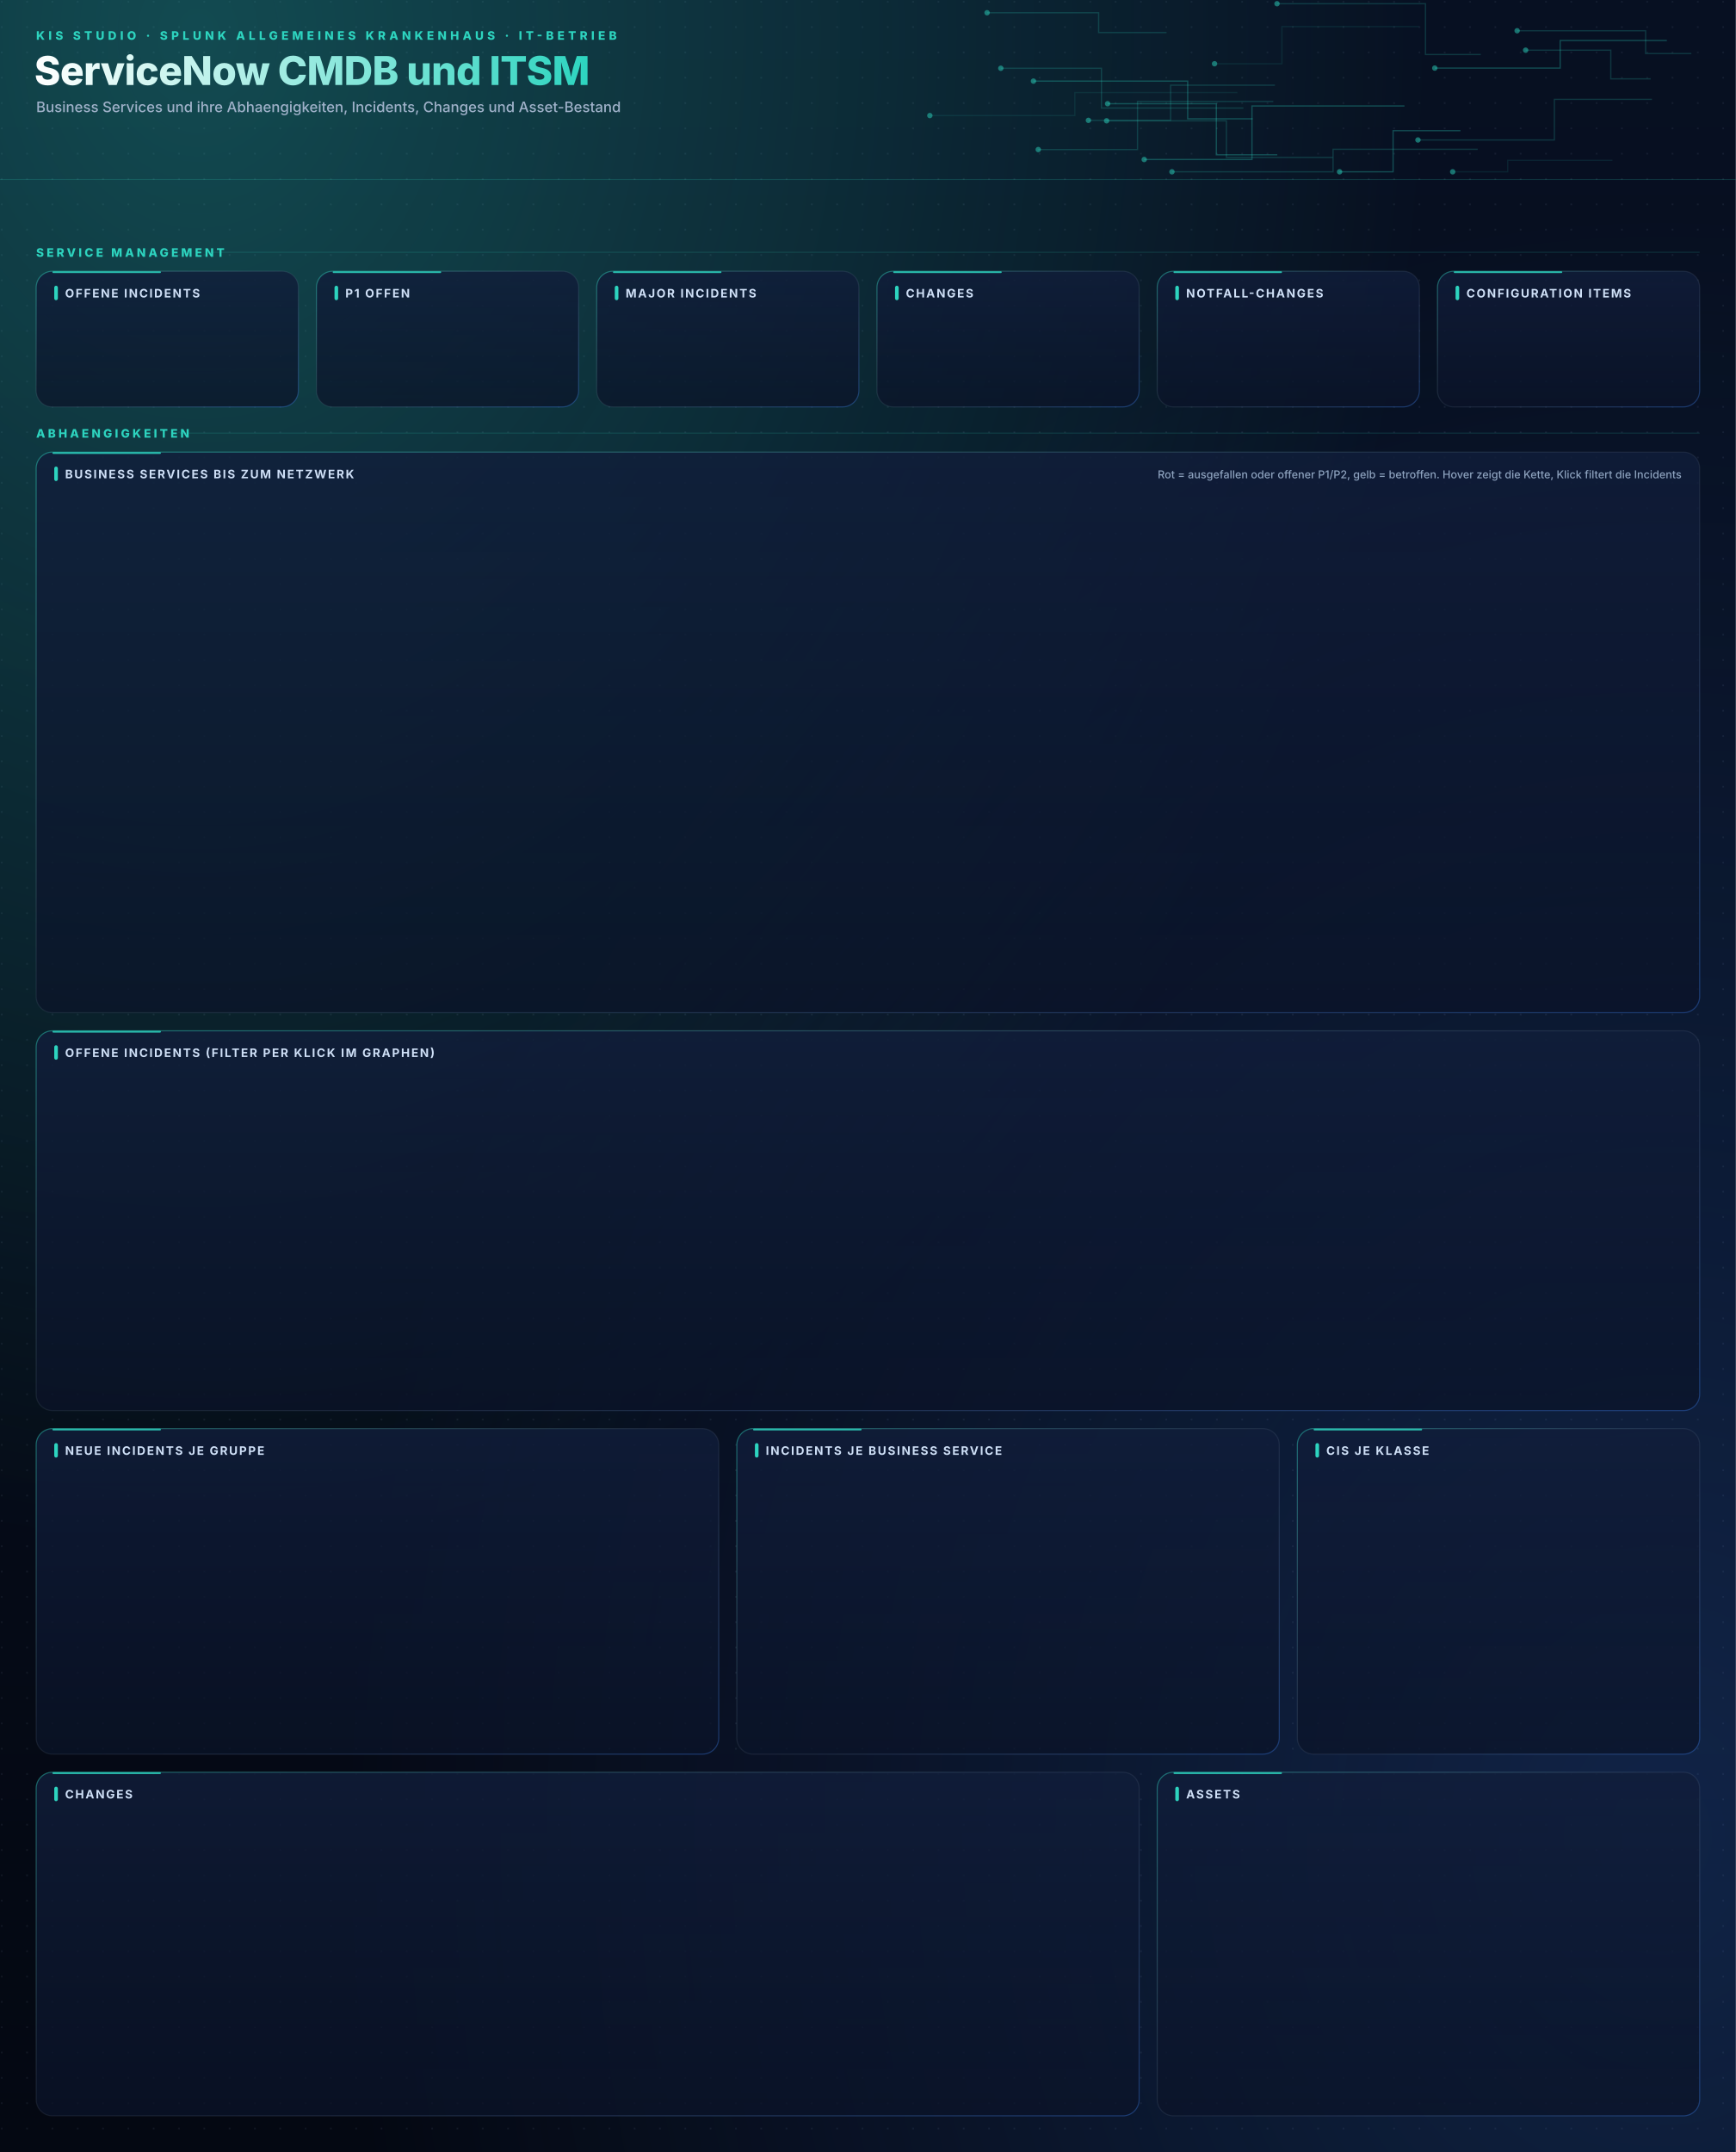
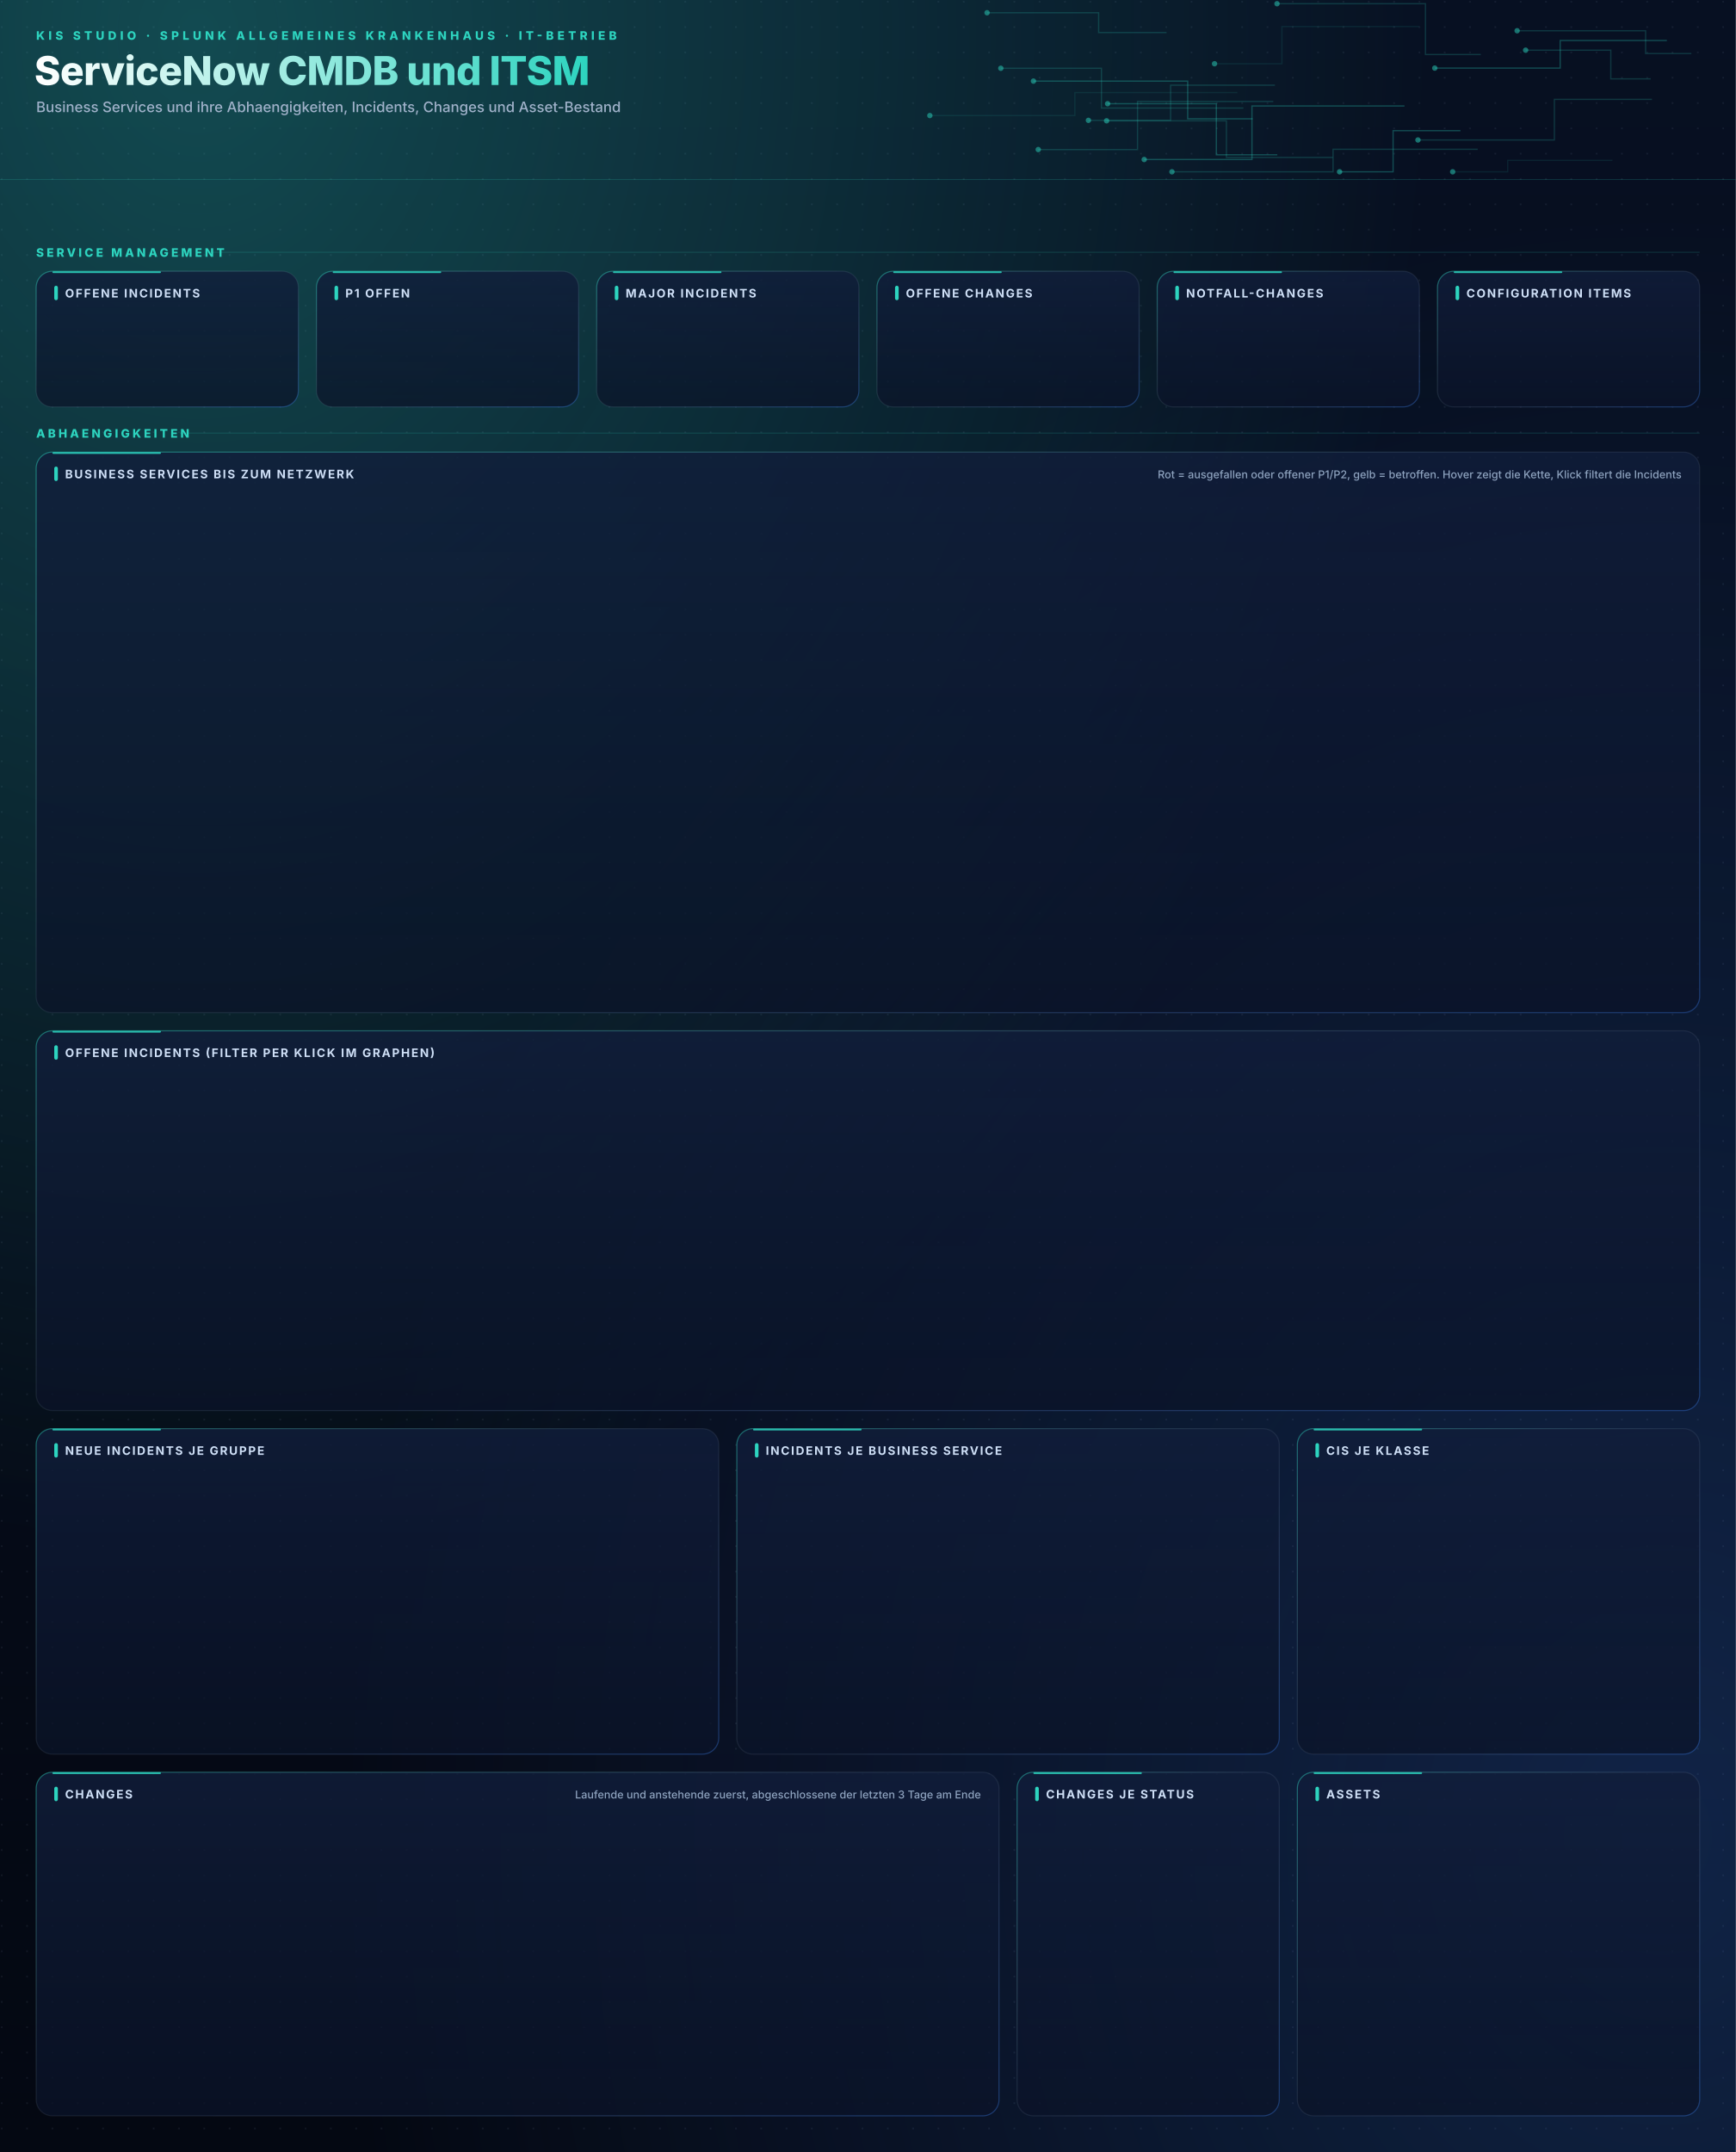
<svg xmlns="http://www.w3.org/2000/svg" width="1920" height="2380" viewBox="0 0 1920 2380">
  <defs>
    <radialGradient id="glowA" cx="0.12" cy="0.02" r="0.7">
      <stop offset="0" stop-color="#2dd4bf" stop-opacity="0.30" />
      <stop offset="1" stop-color="#2dd4bf" stop-opacity="0" />
    </radialGradient>
    <radialGradient id="glowB" cx="0.95" cy="0.85" r="0.75">
      <stop offset="0" stop-color="#3b82f6" stop-opacity="0.22" />
      <stop offset="1" stop-color="#3b82f6" stop-opacity="0" />
    </radialGradient>
    <linearGradient id="base" x1="0" y1="0" x2="0" y2="1">
      <stop offset="0" stop-color="#071022" />
      <stop offset="1" stop-color="#040812" />
    </linearGradient>
    <linearGradient id="glass" x1="0" y1="0" x2="0" y2="1">
      <stop offset="0" stop-color="#101d3a" stop-opacity="0.82" />
      <stop offset="1" stop-color="#0a1328" stop-opacity="0.74" />
    </linearGradient>
    <linearGradient id="edge" x1="0" y1="0" x2="1" y2="1">
      <stop offset="0" stop-color="#2dd4bf" stop-opacity="0.45" />
      <stop offset="0.5" stop-color="#9fb1c9" stop-opacity="0.10" />
      <stop offset="1" stop-color="#3b82f6" stop-opacity="0.35" />
    </linearGradient>
    <linearGradient id="titleFill" x1="0" y1="0" x2="1" y2="0">
      <stop offset="0" stop-color="#ffffff" />
      <stop offset="1" stop-color="#2dd4bf" />
    </linearGradient>
    <pattern id="dots" width="28" height="28" patternUnits="userSpaceOnUse">
      <circle cx="2" cy="2" r="1" fill="#9fb1c9" fill-opacity="0.10" />
    </pattern>
    <style>
      .pt { font: 700 13px Inter, 'Segoe UI', 'Helvetica Neue', Arial, sans-serif; letter-spacing: 1.6px; fill: #cfe0f7; }
      .ph { font: 500 12px Inter, 'Segoe UI', 'Helvetica Neue', Arial, sans-serif; fill: #8ea3bf; }
      .sec { font: 800 13px Inter, 'Segoe UI', 'Helvetica Neue', Arial, sans-serif; letter-spacing: 3px; fill: #2dd4bf; }
    </style>
  </defs>
  <rect width="1920" height="2380" fill="url(#base)" />
  <rect width="1920" height="2380" fill="url(#dots)" />
  <rect width="1920" height="2380" fill="url(#glowA)" />
  <rect width="1920" height="2380" fill="url(#glowB)" />
  <g>
    <path d="M1385.6 131.4 L1313.7 131.4 L1313.7 89.7 L1143.1 89.7" fill="none" stroke="#2dd4bf" stroke-opacity="0.3" stroke-width="1.4" />
    <circle cx="1143.1" cy="89.7" r="3" fill="#2dd4bf" fill-opacity="0.5" />
    <path d="M1637.9 60.3 L1576.7 60.3 L1576.7 4.1 L1412.5 4.1" fill="none" stroke="#2dd4bf" stroke-opacity="0.2" stroke-width="1.4" />
    <circle cx="1412.5" cy="4.1" r="3" fill="#2dd4bf" fill-opacity="0.5" />
    <path d="M1827.2 109.9 L1719.3 109.9 L1719.3 154.8 L1568.4 154.8" fill="none" stroke="#2dd4bf" stroke-opacity="0.2" stroke-width="1.4" />
    <circle cx="1568.4" cy="154.8" r="3" fill="#2dd4bf" fill-opacity="0.5" />
    <path d="M1290.3 36 L1215.2 36 L1215.2 14.1 L1091.8 14.1" fill="none" stroke="#2dd4bf" stroke-opacity="0.2" stroke-width="1.4" />
    <circle cx="1091.8" cy="14.1" r="3" fill="#2dd4bf" fill-opacity="0.5" />
    <path d="M1825.8 87.2 L1781.7 87.2 L1781.7 55.5 L1687.5 55.5" fill="none" stroke="#2dd4bf" stroke-opacity="0.2" stroke-width="1.4" />
    <circle cx="1687.5" cy="55.5" r="3" fill="#2dd4bf" fill-opacity="0.5" />
    <path d="M1843.7 44.8 L1725.7 44.8 L1725.7 75.3 L1587 75.3" fill="none" stroke="#2dd4bf" stroke-opacity="0.3" stroke-width="1.4" />
    <circle cx="1587" cy="75.3" r="3" fill="#2dd4bf" fill-opacity="0.5" />
    <path d="M1615.4 144.5 L1540.9 144.5 L1540.9 190 L1481.7 190" fill="none" stroke="#2dd4bf" stroke-opacity="0.3" stroke-width="1.4" />
    <circle cx="1481.7" cy="190" r="3" fill="#2dd4bf" fill-opacity="0.5" />
    <path d="M1569.4 29.4 L1417.9 29.4 L1417.9 70.5 L1343.4 70.5" fill="none" stroke="#2dd4bf" stroke-opacity="0.1" stroke-width="1.4" />
    <circle cx="1343.4" cy="70.5" r="3" fill="#2dd4bf" fill-opacity="0.5" />
    <path d="M1553.5 117.2 L1384.8 117.2 L1384.8 176.4 L1265.6 176.4" fill="none" stroke="#2dd4bf" stroke-opacity="0.3" stroke-width="1.4" />
    <circle cx="1265.6" cy="176.4" r="3" fill="#2dd4bf" fill-opacity="0.5" />
    <path d="M1783.5 177.3 L1667.7 177.3 L1667.7 190 L1606.8 190" fill="none" stroke="#2dd4bf" stroke-opacity="0.1" stroke-width="1.4" />
    <circle cx="1606.8" cy="190" r="3" fill="#2dd4bf" fill-opacity="0.5" />
    <path d="M1870.8 59.2 L1820.2 59.2 L1820.2 34 L1678.1 34" fill="none" stroke="#2dd4bf" stroke-opacity="0.2" stroke-width="1.4" />
    <circle cx="1678.1" cy="34" r="3" fill="#2dd4bf" fill-opacity="0.5" />
    <path d="M1368.6 102.4 L1188.9 102.4 L1188.9 127.8 L1028.5 127.8" fill="none" stroke="#2dd4bf" stroke-opacity="0.1" stroke-width="1.4" />
    <circle cx="1028.5" cy="127.8" r="3" fill="#2dd4bf" fill-opacity="0.5" />
    <path d="M1410.2 94.2 L1294.8 94.2 L1294.8 133.1 L1203.9 133.1" fill="none" stroke="#2dd4bf" stroke-opacity="0.2" stroke-width="1.4" />
    <circle cx="1203.9" cy="133.1" r="3" fill="#2dd4bf" fill-opacity="0.5" />
    <path d="M1412.8 171.2 L1345.4 171.2 L1345.4 114.7 L1225.1 114.7" fill="none" stroke="#2dd4bf" stroke-opacity="0.3" stroke-width="1.4" />
    <circle cx="1225.1" cy="114.7" r="3" fill="#2dd4bf" fill-opacity="0.5" />
    <path d="M1408.4 112.2 L1258.2 112.2 L1258.2 165.4 L1148.4 165.4" fill="none" stroke="#2dd4bf" stroke-opacity="0.2" stroke-width="1.4" />
    <circle cx="1148.4" cy="165.4" r="3" fill="#2dd4bf" fill-opacity="0.5" />
    <path d="M1634.5 165.1 L1474.5 165.1 L1474.5 190 L1296.3 190" fill="none" stroke="#2dd4bf" stroke-opacity="0.2" stroke-width="1.4" />
    <circle cx="1296.3" cy="190" r="3" fill="#2dd4bf" fill-opacity="0.5" />
    <path d="M1474.1 174.1 L1356.5 174.1 L1356.5 133.6 L1224 133.6" fill="none" stroke="#2dd4bf" stroke-opacity="0.2" stroke-width="1.4" />
    <circle cx="1224" cy="133.6" r="3" fill="#2dd4bf" fill-opacity="0.5" />
    <path d="M1375.3 119.5 L1218.3 119.5 L1218.3 75.5 L1107 75.5" fill="none" stroke="#2dd4bf" stroke-opacity="0.2" stroke-width="1.4" />
    <circle cx="1107" cy="75.5" r="3" fill="#2dd4bf" fill-opacity="0.5" />
  </g>
  <rect x="0" y="198" width="1920" height="1" fill="#2dd4bf" fill-opacity="0.18" />
  <text x="40" y="44" style="font: 800 13px Inter, 'Segoe UI', 'Helvetica Neue', Arial, sans-serif; letter-spacing: 4px; fill: #2dd4bf;">KIS STUDIO · SPLUNK ALLGEMEINES KRANKENHAUS · IT-BETRIEB</text>
  <text x="38" y="94" style="font: 800 44px Inter, 'Segoe UI', 'Helvetica Neue', Arial, sans-serif; letter-spacing: -0.5px; fill: url(#titleFill);">ServiceNow CMDB und ITSM</text>
  <text x="40" y="124" style="font: 500 16px Inter, 'Segoe UI', 'Helvetica Neue', Arial, sans-serif; fill: #9fb1c9;">Business Services und ihre Abhaengigkeiten, Incidents, Changes und Asset-Bestand</text>
  <g>
    <text x="40" y="284" class="sec">SERVICE MANAGEMENT</text>
    <line x1="227.2" y1="279" x2="1880" y2="279" stroke="#2dd4bf" stroke-opacity="0.18" />
    <text x="40" y="484" class="sec">ABHAENGIGKEITEN</text>
    <line x1="199" y1="479" x2="1880" y2="479" stroke="#2dd4bf" stroke-opacity="0.18" />
  </g>
  <g>
    <rect x="40" y="300" width="290" height="150" rx="18" fill="url(#glass)" stroke="url(#edge)" stroke-width="1.2" />
    <rect x="58" y="300" width="120" height="2" rx="1" fill="#2dd4bf" fill-opacity="0.85" />
    <rect x="60" y="316" width="4" height="16" rx="2" fill="#2dd4bf" />
    <text x="72" y="329" class="pt">OFFENE INCIDENTS</text>
    <rect x="350" y="300" width="290" height="150" rx="18" fill="url(#glass)" stroke="url(#edge)" stroke-width="1.2" />
    <rect x="368" y="300" width="120" height="2" rx="1" fill="#2dd4bf" fill-opacity="0.85" />
    <rect x="370" y="316" width="4" height="16" rx="2" fill="#2dd4bf" />
    <text x="382" y="329" class="pt">P1 OFFEN</text>
    <rect x="660" y="300" width="290" height="150" rx="18" fill="url(#glass)" stroke="url(#edge)" stroke-width="1.2" />
    <rect x="678" y="300" width="120" height="2" rx="1" fill="#2dd4bf" fill-opacity="0.85" />
    <rect x="680" y="316" width="4" height="16" rx="2" fill="#2dd4bf" />
    <text x="692" y="329" class="pt">MAJOR INCIDENTS</text>
    <rect x="970" y="300" width="290" height="150" rx="18" fill="url(#glass)" stroke="url(#edge)" stroke-width="1.2" />
    <rect x="988" y="300" width="120" height="2" rx="1" fill="#2dd4bf" fill-opacity="0.85" />
    <rect x="990" y="316" width="4" height="16" rx="2" fill="#2dd4bf" />
-     <text x="1002" y="329" class="pt">CHANGES</text>
+     <text x="1002" y="329" class="pt">OFFENE CHANGES</text>
    <rect x="1280" y="300" width="290" height="150" rx="18" fill="url(#glass)" stroke="url(#edge)" stroke-width="1.2" />
    <rect x="1298" y="300" width="120" height="2" rx="1" fill="#2dd4bf" fill-opacity="0.85" />
    <rect x="1300" y="316" width="4" height="16" rx="2" fill="#2dd4bf" />
    <text x="1312" y="329" class="pt">NOTFALL-CHANGES</text>
    <rect x="1590" y="300" width="290" height="150" rx="18" fill="url(#glass)" stroke="url(#edge)" stroke-width="1.2" />
    <rect x="1608" y="300" width="120" height="2" rx="1" fill="#2dd4bf" fill-opacity="0.85" />
    <rect x="1610" y="316" width="4" height="16" rx="2" fill="#2dd4bf" />
    <text x="1622" y="329" class="pt">CONFIGURATION ITEMS</text>
    <rect x="40" y="500" width="1840" height="620" rx="18" fill="url(#glass)" stroke="url(#edge)" stroke-width="1.2" />
    <rect x="58" y="500" width="120" height="2" rx="1" fill="#2dd4bf" fill-opacity="0.85" />
    <rect x="60" y="516" width="4" height="16" rx="2" fill="#2dd4bf" />
    <text x="72" y="529" class="pt">BUSINESS SERVICES BIS ZUM NETZWERK</text>
    <text x="1860" y="529" class="ph" text-anchor="end">Rot = ausgefallen oder offener P1/P2, gelb = betroffen. Hover zeigt die Kette, Klick filtert die Incidents</text>
    <rect x="40" y="1140" width="1840" height="420" rx="18" fill="url(#glass)" stroke="url(#edge)" stroke-width="1.2" />
    <rect x="58" y="1140" width="120" height="2" rx="1" fill="#2dd4bf" fill-opacity="0.85" />
    <rect x="60" y="1156" width="4" height="16" rx="2" fill="#2dd4bf" />
    <text x="72" y="1169" class="pt">OFFENE INCIDENTS (FILTER PER KLICK IM GRAPHEN)</text>
    <rect x="40" y="1580" width="755" height="360" rx="18" fill="url(#glass)" stroke="url(#edge)" stroke-width="1.2" />
    <rect x="58" y="1580" width="120" height="2" rx="1" fill="#2dd4bf" fill-opacity="0.85" />
    <rect x="60" y="1596" width="4" height="16" rx="2" fill="#2dd4bf" />
    <text x="72" y="1609" class="pt">NEUE INCIDENTS JE GRUPPE</text>
    <rect x="815" y="1580" width="600" height="360" rx="18" fill="url(#glass)" stroke="url(#edge)" stroke-width="1.2" />
    <rect x="833" y="1580" width="120" height="2" rx="1" fill="#2dd4bf" fill-opacity="0.85" />
    <rect x="835" y="1596" width="4" height="16" rx="2" fill="#2dd4bf" />
    <text x="847" y="1609" class="pt">INCIDENTS JE BUSINESS SERVICE</text>
    <rect x="1435" y="1580" width="445" height="360" rx="18" fill="url(#glass)" stroke="url(#edge)" stroke-width="1.2" />
    <rect x="1453" y="1580" width="120" height="2" rx="1" fill="#2dd4bf" fill-opacity="0.85" />
    <rect x="1455" y="1596" width="4" height="16" rx="2" fill="#2dd4bf" />
    <text x="1467" y="1609" class="pt">CIS JE KLASSE</text>
-     <rect x="40" y="1960" width="1220" height="380" rx="18" fill="url(#glass)" stroke="url(#edge)" stroke-width="1.2" />
+     <rect x="40" y="1960" width="1065" height="380" rx="18" fill="url(#glass)" stroke="url(#edge)" stroke-width="1.2" />
    <rect x="58" y="1960" width="120" height="2" rx="1" fill="#2dd4bf" fill-opacity="0.85" />
    <rect x="60" y="1976" width="4" height="16" rx="2" fill="#2dd4bf" />
    <text x="72" y="1989" class="pt">CHANGES</text>
-     <rect x="1280" y="1960" width="600" height="380" rx="18" fill="url(#glass)" stroke="url(#edge)" stroke-width="1.2" />
-     <rect x="1298" y="1960" width="120" height="2" rx="1" fill="#2dd4bf" fill-opacity="0.85" />
-     <rect x="1300" y="1976" width="4" height="16" rx="2" fill="#2dd4bf" />
-     <text x="1312" y="1989" class="pt">ASSETS</text>
+     <text x="1085" y="1989" class="ph" text-anchor="end">Laufende und anstehende zuerst, abgeschlossene der letzten 3 Tage am Ende</text>
+     <rect x="1125" y="1960" width="290" height="380" rx="18" fill="url(#glass)" stroke="url(#edge)" stroke-width="1.2" />
+     <rect x="1143" y="1960" width="120" height="2" rx="1" fill="#2dd4bf" fill-opacity="0.85" />
+     <rect x="1145" y="1976" width="4" height="16" rx="2" fill="#2dd4bf" />
+     <text x="1157" y="1989" class="pt">CHANGES JE STATUS</text>
+     <rect x="1435" y="1960" width="445" height="380" rx="18" fill="url(#glass)" stroke="url(#edge)" stroke-width="1.2" />
+     <rect x="1453" y="1960" width="120" height="2" rx="1" fill="#2dd4bf" fill-opacity="0.85" />
+     <rect x="1455" y="1976" width="4" height="16" rx="2" fill="#2dd4bf" />
+     <text x="1467" y="1989" class="pt">ASSETS</text>
  </g>
</svg>
